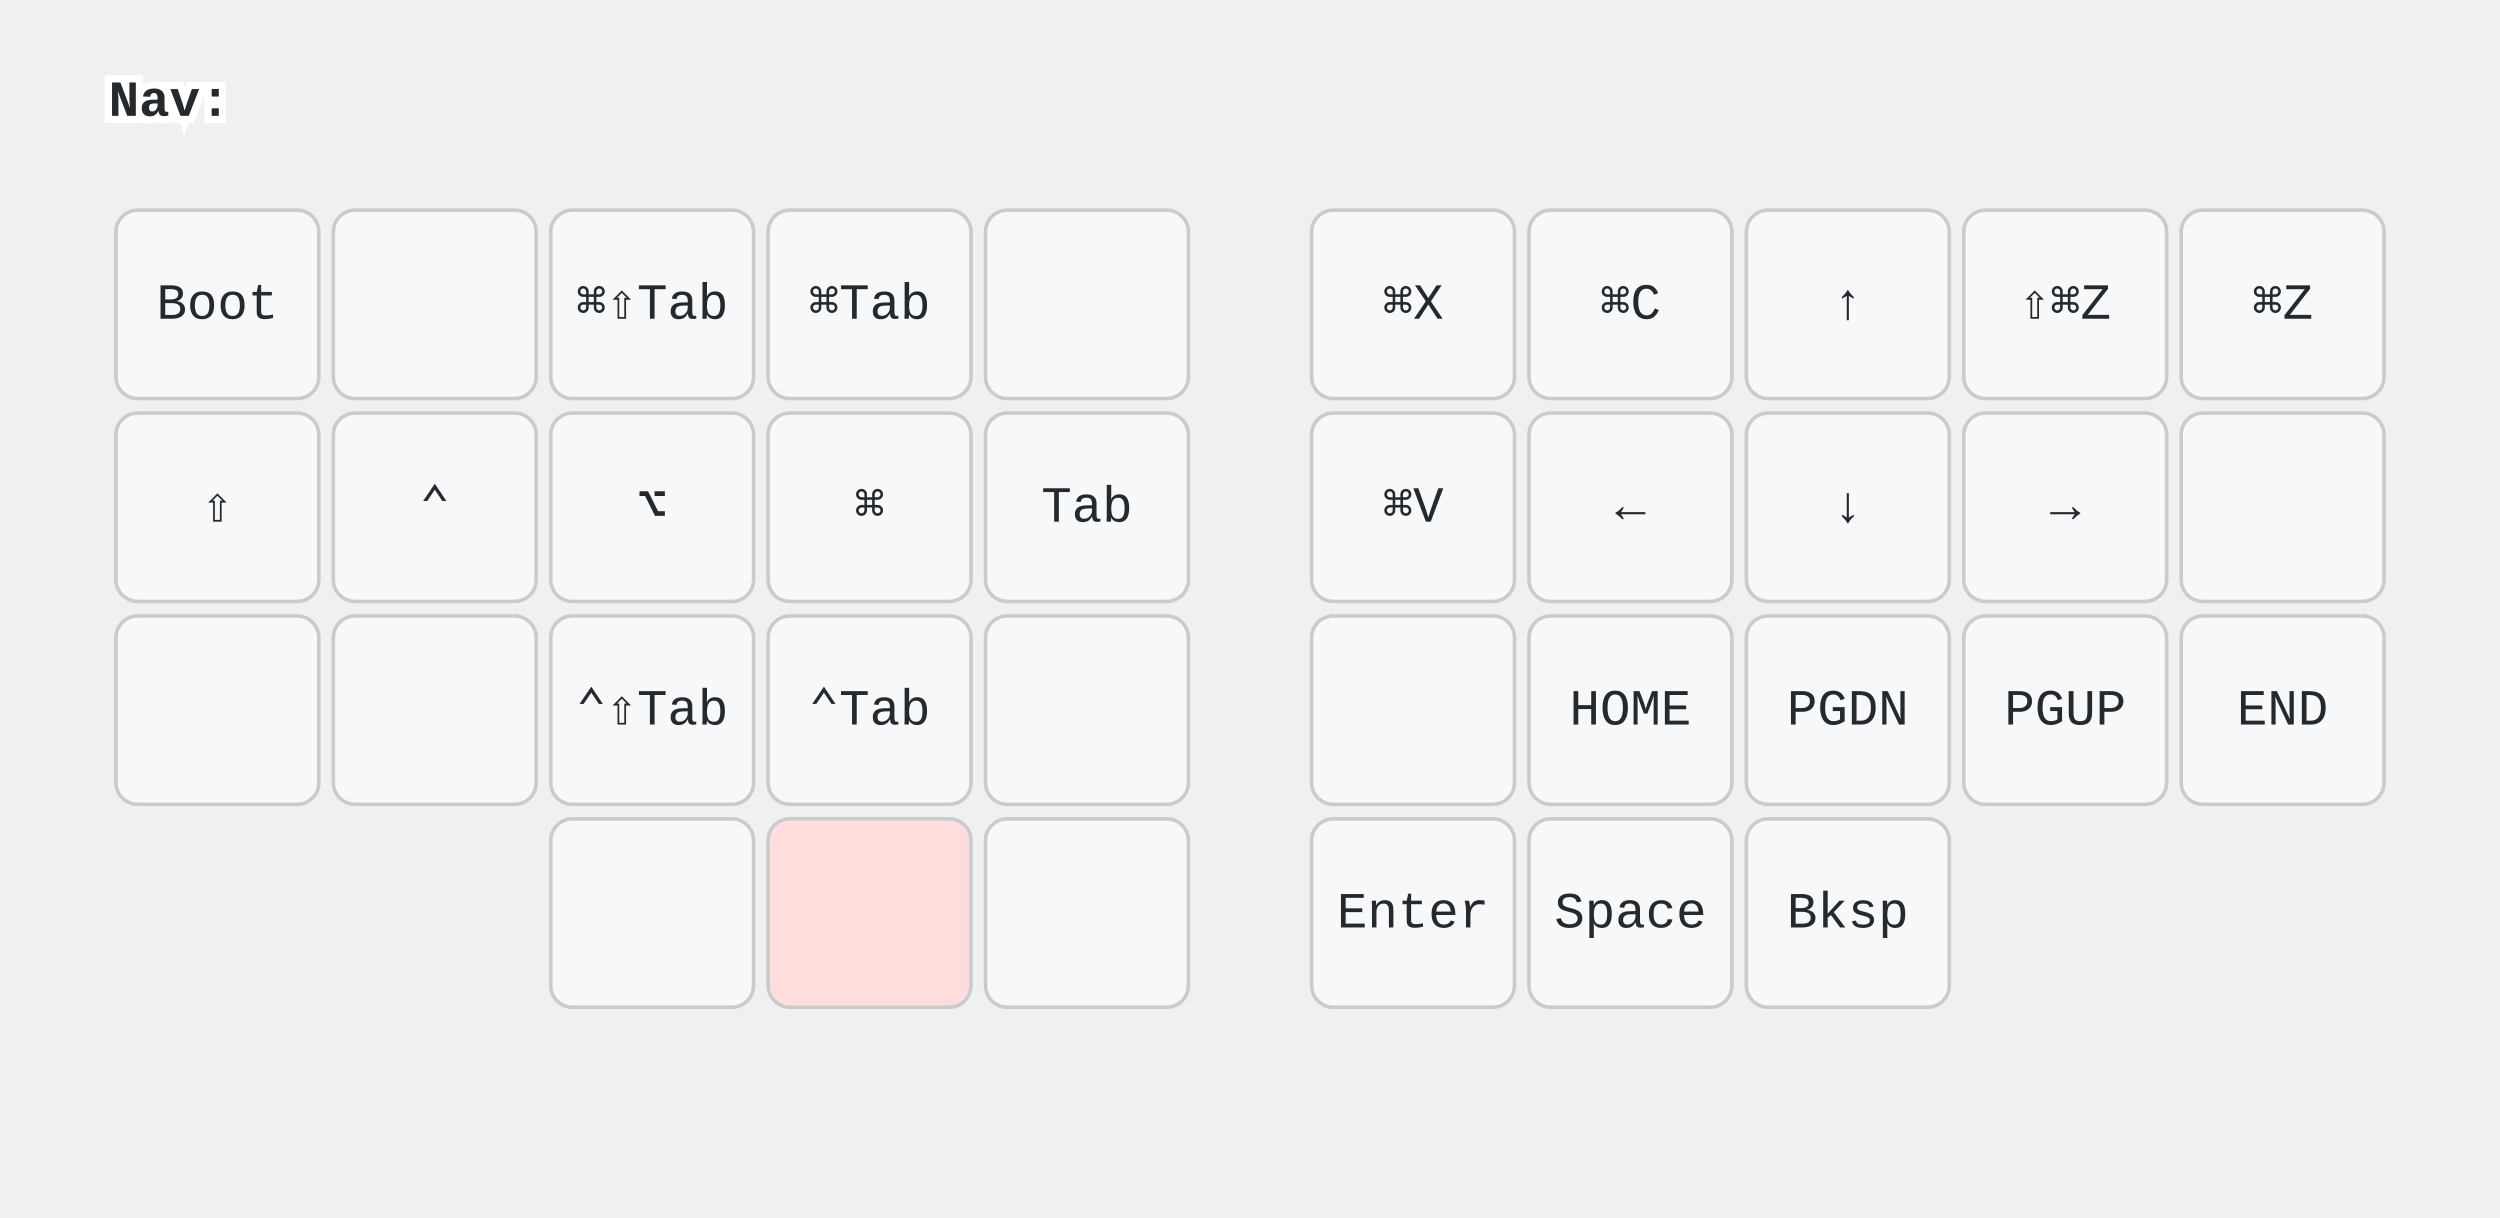
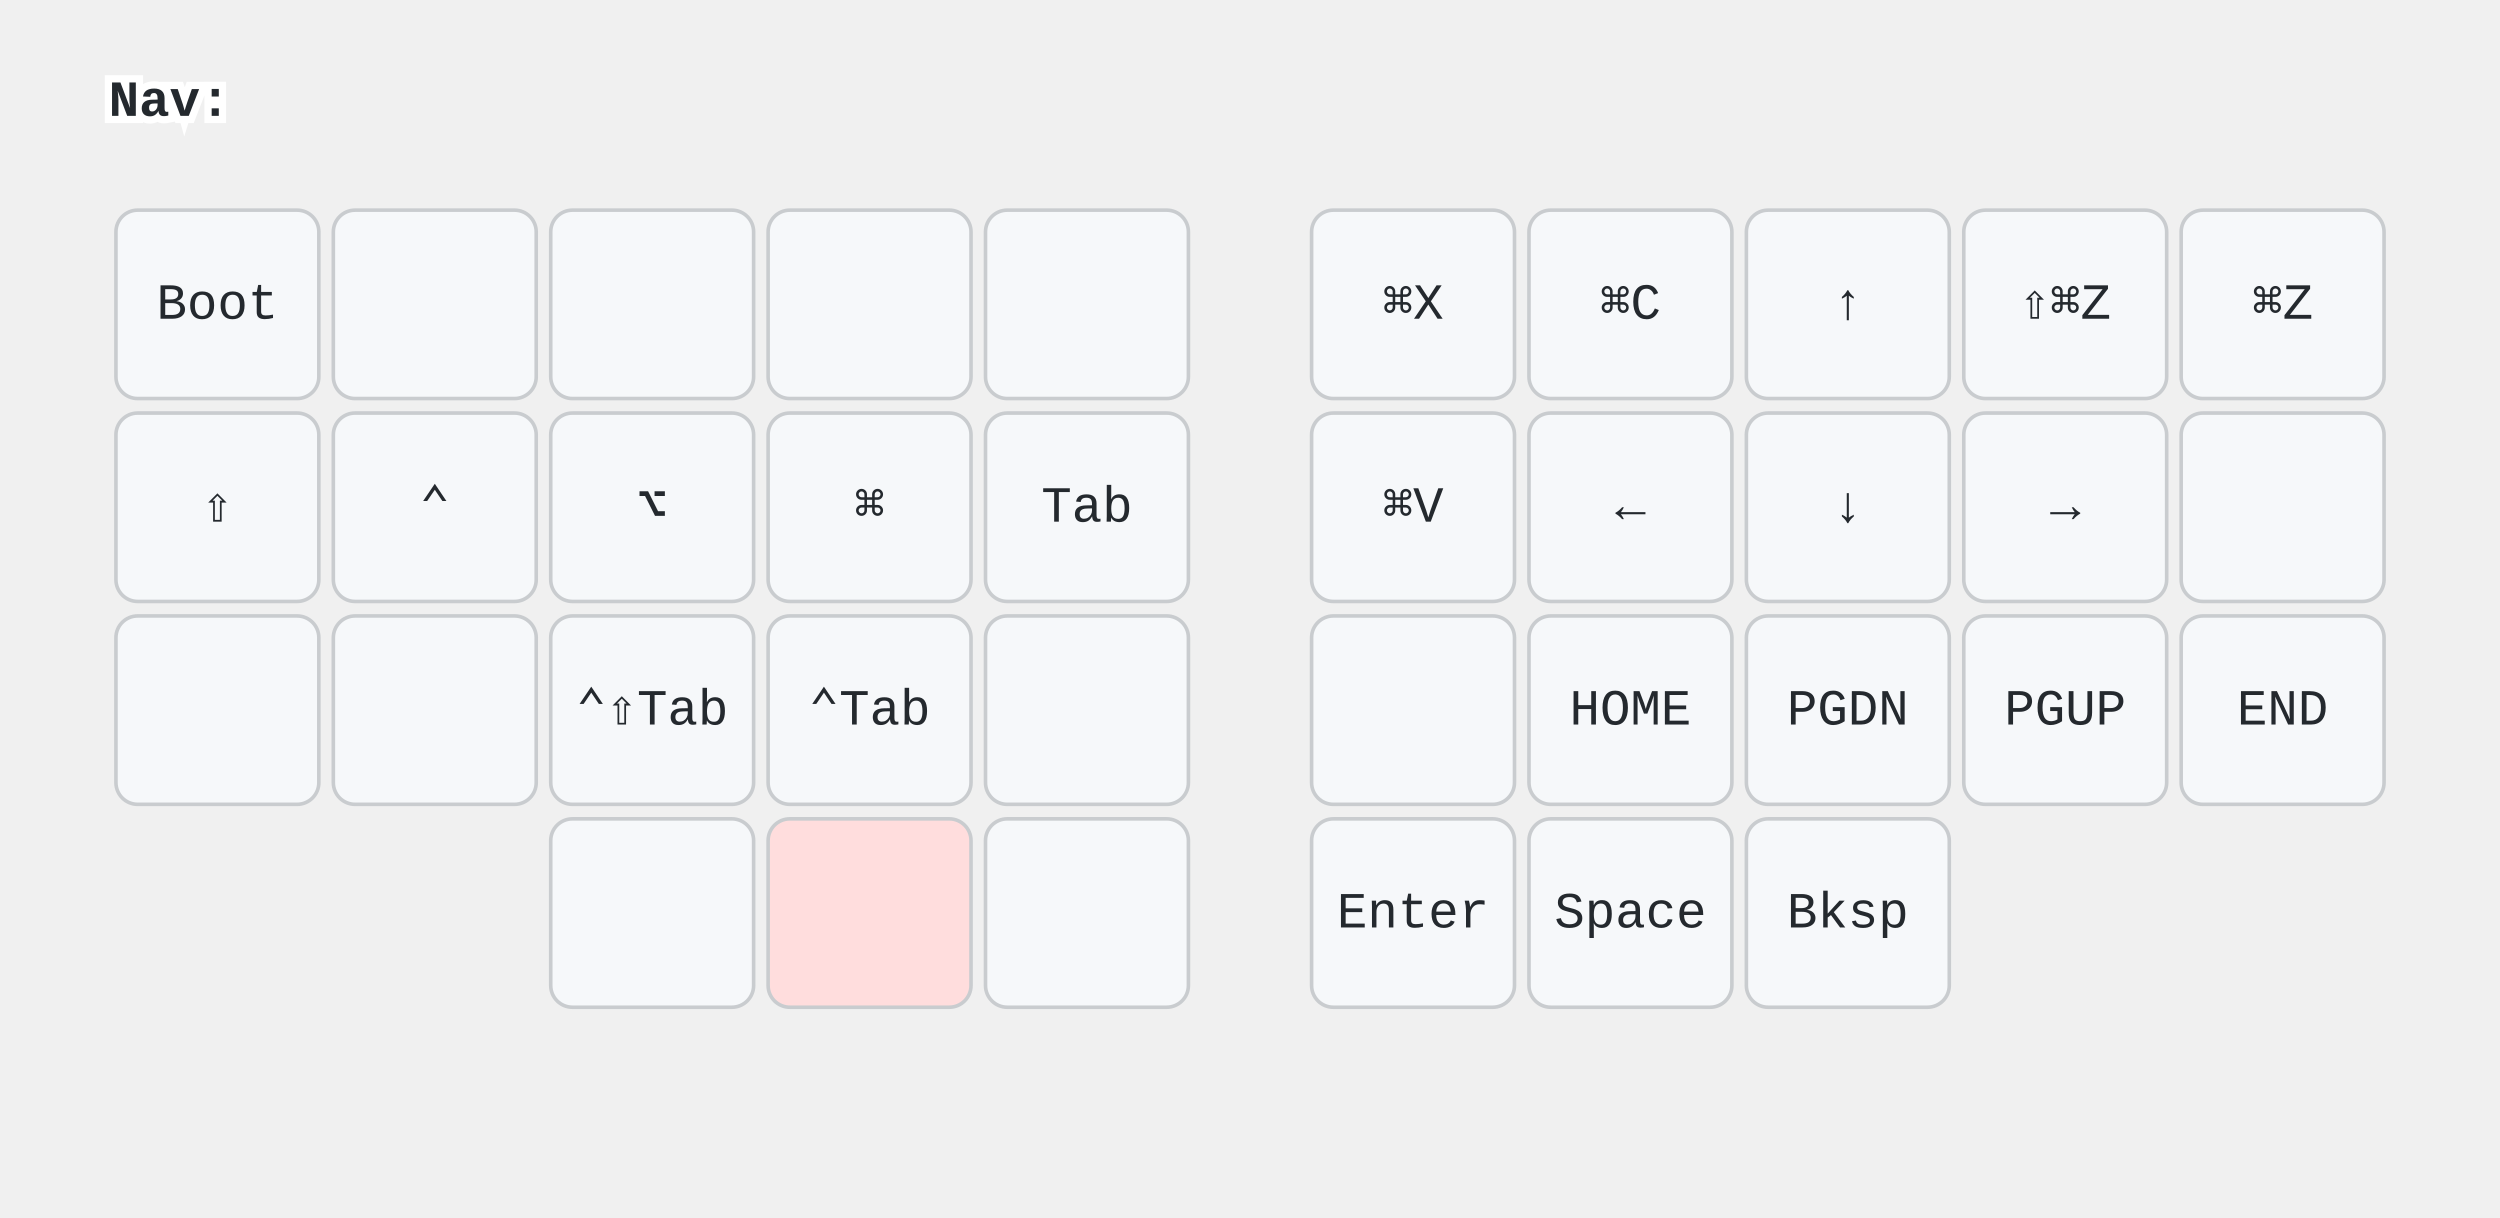
<svg xmlns="http://www.w3.org/2000/svg" width="690" height="336" viewBox="0 0 690 336" class="keymap">
  <style>/* inherit to force styles through use tags */
svg path {
    fill: inherit;
}

/* font and background color specifications */
svg.keymap {
    font-family: SFMono-Regular,Consolas,Liberation Mono,Menlo,monospace;
    font-size: 14px;
    font-kerning: normal;
    text-rendering: optimizeLegibility;
    fill: #24292e;
}

/* default key styling */
rect.key {
    fill: #f6f8fa;
}

rect.key, rect.combo {
    stroke: #c9cccf;
    stroke-width: 1;
}

/* default key side styling, only used is draw_key_sides is set */
rect.side {
    filter: brightness(90%);
}

/* color accent for combo boxes */
rect.combo, rect.combo-separate {
    fill: #cdf;
}

/* color accent for held keys */
rect.held, rect.combo.held {
    fill: #fdd;
}

/* color accent for ghost (optional) keys */
rect.ghost, rect.combo.ghost {
    stroke-dasharray: 4, 4;
    stroke-width: 2;
}

text {
    text-anchor: middle;
    dominant-baseline: middle;
}

/* styling for layer labels */
text.label {
    font-weight: bold;
    text-anchor: start;
    stroke: white;
    stroke-width: 4;
    paint-order: stroke;
}

/* styling for optional footer */
text.footer {
    text-anchor: end;
    dominant-baseline: auto;
    stroke: white;
    stroke-width: 4;
    paint-order: stroke;
}

/* styling for combo tap, and key non-tap label text */
text.combo, text.hold, text.shifted, text.left, text.right, text.tl, text.tr, text.bl, text.br {
    font-size: 11px;
}

text.hold, text.bl, text.br {
    text-anchor: middle;
    dominant-baseline: auto;
}

text.shifted, text.tl, text.tr {
    text-anchor: middle;
    dominant-baseline: hanging;
}

text.left, text.tl, text.bl {
    text-anchor: start;
}

text.right, text.tr, text.br {
    text-anchor: end;
}

text.layer-activator {
    text-decoration: underline;
}

/* styling for hold/shifted label text in combo box */
text.combo.hold, text.combo.shifted, text.combo.left, text.combo.right {
    font-size: 8px;
}

/* lighter symbol for transparent keys */
text.trans {
    fill: #7b7e81;
}

/* styling for combo dendrons */
path.combo {
    stroke-width: 1;
    stroke: gray;
    fill: none;
}

/* Start Tabler Icons Cleanup */
/* cannot use height/width with glyphs */
.icon-tabler &gt; path {
    fill: inherit;
    stroke: inherit;
    stroke-width: 2;
}
/* hide tabler's default box */
.icon-tabler &gt; path[stroke="none"][fill="none"] {
    visibility: hidden;
}
/* End Tabler Icons Cleanup */
</style>
  <g transform="translate(30, 0)" class="layer-Nav">
    <text x="0" y="28" class="label" id="Nav">Nav:</text>
    <g transform="translate(0, 56)">
      <g transform="translate(30, 28)" class="key keypos-0">
        <rect rx="6" ry="6" x="-28" y="-26" width="56" height="52" class="key" />
        <text x="0" y="0" class="key tap">Boot</text>
      </g>
      <g transform="translate(90, 28)" class="key keypos-1">
        <rect rx="6" ry="6" x="-28" y="-26" width="56" height="52" class="key" />
      </g>
      <g transform="translate(150, 28)" class="key keypos-2">
        <rect rx="6" ry="6" x="-28" y="-26" width="56" height="52" class="key" />
-         <text x="0" y="0" class="key tap">⌘⇧Tab</text>
      </g>
      <g transform="translate(210, 28)" class="key keypos-3">
        <rect rx="6" ry="6" x="-28" y="-26" width="56" height="52" class="key" />
-         <text x="0" y="0" class="key tap">⌘Tab</text>
      </g>
      <g transform="translate(270, 28)" class="key keypos-4">
        <rect rx="6" ry="6" x="-28" y="-26" width="56" height="52" class="key" />
      </g>
      <g transform="translate(360, 28)" class="key keypos-5">
        <rect rx="6" ry="6" x="-28" y="-26" width="56" height="52" class="key" />
        <text x="0" y="0" class="key tap">⌘X</text>
      </g>
      <g transform="translate(420, 28)" class="key keypos-6">
        <rect rx="6" ry="6" x="-28" y="-26" width="56" height="52" class="key" />
        <text x="0" y="0" class="key tap">⌘C</text>
      </g>
      <g transform="translate(480, 28)" class="key keypos-7">
        <rect rx="6" ry="6" x="-28" y="-26" width="56" height="52" class="key" />
        <text x="0" y="0" class="key tap">↑</text>
      </g>
      <g transform="translate(540, 28)" class="key keypos-8">
        <rect rx="6" ry="6" x="-28" y="-26" width="56" height="52" class="key" />
        <text x="0" y="0" class="key tap">⇧⌘Z</text>
      </g>
      <g transform="translate(600, 28)" class="key keypos-9">
        <rect rx="6" ry="6" x="-28" y="-26" width="56" height="52" class="key" />
        <text x="0" y="0" class="key tap">⌘Z</text>
      </g>
      <g transform="translate(30, 84)" class="key keypos-10">
        <rect rx="6" ry="6" x="-28" y="-26" width="56" height="52" class="key" />
        <text x="0" y="0" class="key tap">⇧</text>
      </g>
      <g transform="translate(90, 84)" class="key keypos-11">
        <rect rx="6" ry="6" x="-28" y="-26" width="56" height="52" class="key" />
        <text x="0" y="0" class="key tap">⌃</text>
      </g>
      <g transform="translate(150, 84)" class="key keypos-12">
        <rect rx="6" ry="6" x="-28" y="-26" width="56" height="52" class="key" />
        <text x="0" y="0" class="key tap">⌥</text>
      </g>
      <g transform="translate(210, 84)" class="key keypos-13">
        <rect rx="6" ry="6" x="-28" y="-26" width="56" height="52" class="key" />
        <text x="0" y="0" class="key tap">⌘</text>
      </g>
      <g transform="translate(270, 84)" class="key keypos-14">
        <rect rx="6" ry="6" x="-28" y="-26" width="56" height="52" class="key" />
        <text x="0" y="0" class="key tap">Tab</text>
      </g>
      <g transform="translate(360, 84)" class="key keypos-15">
        <rect rx="6" ry="6" x="-28" y="-26" width="56" height="52" class="key" />
        <text x="0" y="0" class="key tap">⌘V</text>
      </g>
      <g transform="translate(420, 84)" class="key keypos-16">
        <rect rx="6" ry="6" x="-28" y="-26" width="56" height="52" class="key" />
        <text x="0" y="0" class="key tap">←</text>
      </g>
      <g transform="translate(480, 84)" class="key keypos-17">
        <rect rx="6" ry="6" x="-28" y="-26" width="56" height="52" class="key" />
        <text x="0" y="0" class="key tap">↓</text>
      </g>
      <g transform="translate(540, 84)" class="key keypos-18">
        <rect rx="6" ry="6" x="-28" y="-26" width="56" height="52" class="key" />
        <text x="0" y="0" class="key tap">→</text>
      </g>
      <g transform="translate(600, 84)" class="key keypos-19">
        <rect rx="6" ry="6" x="-28" y="-26" width="56" height="52" class="key" />
      </g>
      <g transform="translate(30, 140)" class="key keypos-20">
        <rect rx="6" ry="6" x="-28" y="-26" width="56" height="52" class="key" />
      </g>
      <g transform="translate(90, 140)" class="key keypos-21">
        <rect rx="6" ry="6" x="-28" y="-26" width="56" height="52" class="key" />
      </g>
      <g transform="translate(150, 140)" class="key keypos-22">
        <rect rx="6" ry="6" x="-28" y="-26" width="56" height="52" class="key" />
        <text x="0" y="0" class="key tap">⌃⇧Tab</text>
      </g>
      <g transform="translate(210, 140)" class="key keypos-23">
        <rect rx="6" ry="6" x="-28" y="-26" width="56" height="52" class="key" />
        <text x="0" y="0" class="key tap">⌃Tab</text>
      </g>
      <g transform="translate(270, 140)" class="key keypos-24">
        <rect rx="6" ry="6" x="-28" y="-26" width="56" height="52" class="key" />
      </g>
      <g transform="translate(360, 140)" class="key keypos-25">
        <rect rx="6" ry="6" x="-28" y="-26" width="56" height="52" class="key" />
      </g>
      <g transform="translate(420, 140)" class="key keypos-26">
        <rect rx="6" ry="6" x="-28" y="-26" width="56" height="52" class="key" />
        <text x="0" y="0" class="key tap">HOME</text>
      </g>
      <g transform="translate(480, 140)" class="key keypos-27">
        <rect rx="6" ry="6" x="-28" y="-26" width="56" height="52" class="key" />
        <text x="0" y="0" class="key tap">PGDN</text>
      </g>
      <g transform="translate(540, 140)" class="key keypos-28">
        <rect rx="6" ry="6" x="-28" y="-26" width="56" height="52" class="key" />
        <text x="0" y="0" class="key tap">PGUP</text>
      </g>
      <g transform="translate(600, 140)" class="key keypos-29">
        <rect rx="6" ry="6" x="-28" y="-26" width="56" height="52" class="key" />
        <text x="0" y="0" class="key tap">END</text>
      </g>
      <g transform="translate(150, 196)" class="key keypos-30">
        <rect rx="6" ry="6" x="-28" y="-26" width="56" height="52" class="key" />
      </g>
      <g transform="translate(210, 196)" class="key held keypos-31">
        <rect rx="6" ry="6" x="-28" y="-26" width="56" height="52" class="key held" />
      </g>
      <g transform="translate(270, 196)" class="key keypos-32">
        <rect rx="6" ry="6" x="-28" y="-26" width="56" height="52" class="key" />
      </g>
      <g transform="translate(360, 196)" class="key keypos-33">
        <rect rx="6" ry="6" x="-28" y="-26" width="56" height="52" class="key" />
        <text x="0" y="0" class="key tap">Enter</text>
      </g>
      <g transform="translate(420, 196)" class="key keypos-34">
        <rect rx="6" ry="6" x="-28" y="-26" width="56" height="52" class="key" />
        <text x="0" y="0" class="key tap">Space</text>
      </g>
      <g transform="translate(480, 196)" class="key keypos-35">
        <rect rx="6" ry="6" x="-28" y="-26" width="56" height="52" class="key" />
        <text x="0" y="0" class="key tap">Bksp</text>
      </g>
    </g>
  </g>
</svg>
